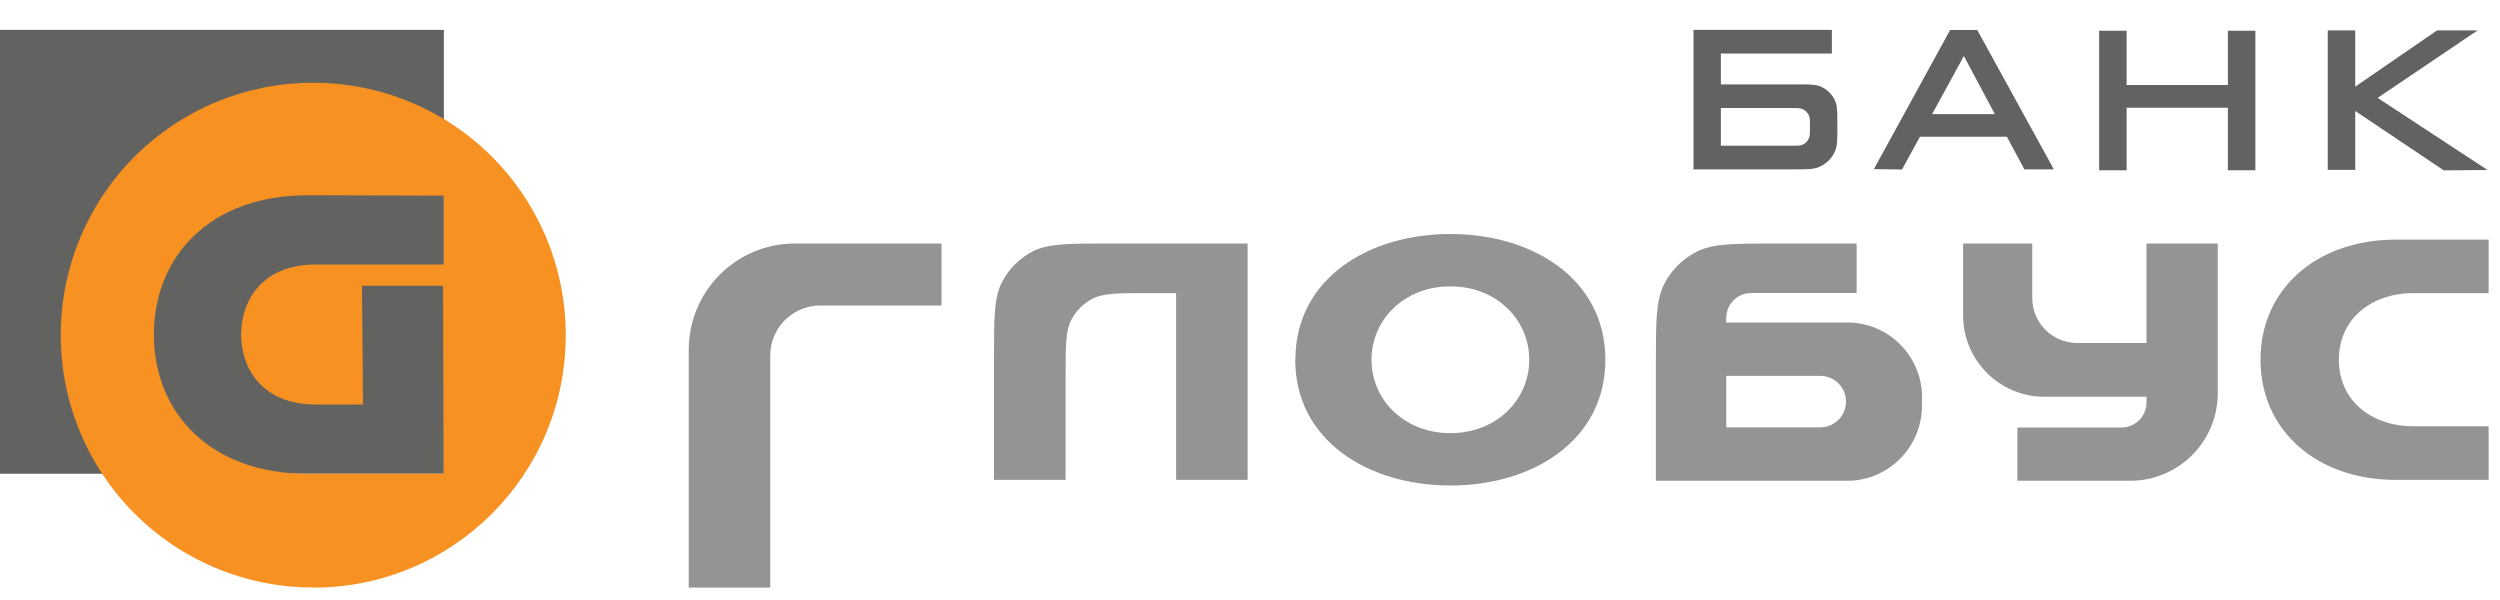
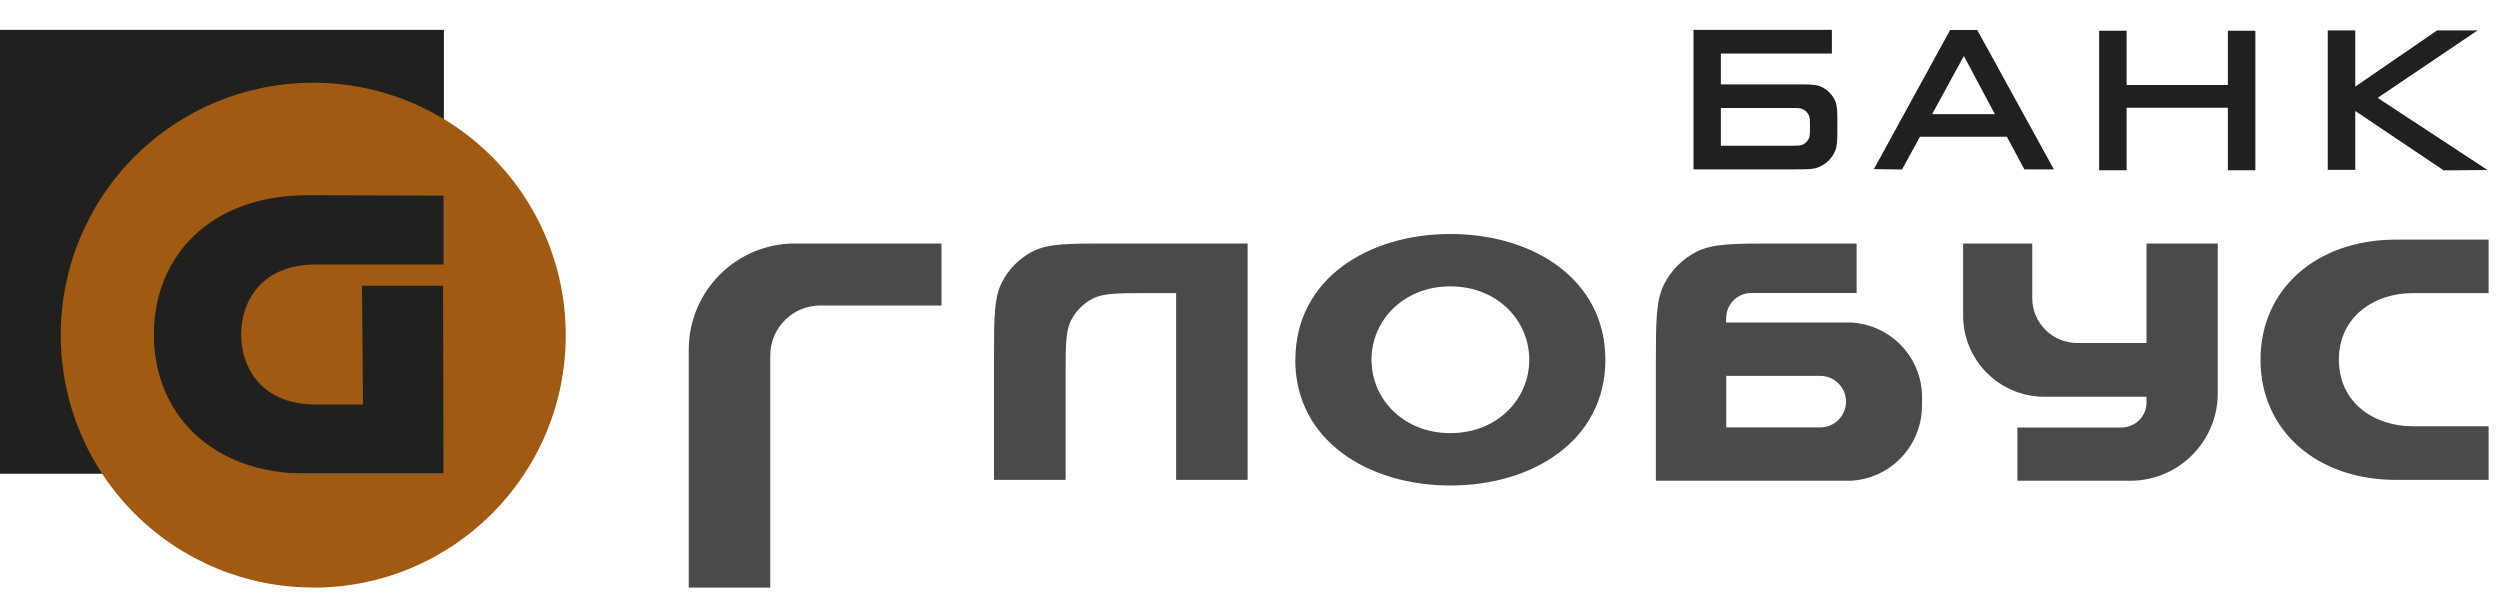
<svg xmlns="http://www.w3.org/2000/svg" fill="none" viewBox="0 0 200 48">
-   <path fill="#949492" fill-rule="evenodd" d="M103.62 28.78c0 6.44 5.8 10.06 12.41 10.06 6.62 0 12.4-3.62 12.4-10.06s-5.78-10.06-12.4-10.06-12.4 3.62-12.4 10.06Zm12.41-5.87c-3.75 0-6.31 2.72-6.31 5.87s2.56 5.87 6.31 5.87c3.75 0 6.31-2.72 6.31-5.87s-2.56-5.87-6.31-5.87Z" clip-rule="evenodd" />
-   <path fill="#949492" d="M199.09 38.4v-4.3H193c-3.04 0-5.89-1.86-5.89-5.32s2.85-5.33 5.89-5.33h6.09v-4.28h-7.42c-6.34 0-10.83 3.95-10.83 9.61 0 5.66 4.5 9.61 10.83 9.61h7.42ZM55.1 27.98c0-4.7 3.8-8.5 8.5-8.5h11.72v4.96h-9.7a4 4 0 0 0-4 4v18.57H55.1V27.98Zm25.07-5.43c-.65 1.23-.65 2.86-.65 6.1v9.74h5.73v-8.5c0-2.28 0-3.42.45-4.29a4 4 0 0 1 1.7-1.7c.87-.45 2.01-.45 4.29-.45h2.4v14.94h5.72V19.48H88.7c-3.25 0-4.87 0-6.1.64a5.7 5.7 0 0 0-2.43 2.43Zm76.88-3.07h5.53v4.36a3.6 3.6 0 0 0 3.6 3.6h5.54v-7.96h5.7v11.98a7 7 0 0 1-7 7h-9.03V34.2h8.33a2 2 0 0 0 2-2v-.46h-8.17a6.5 6.5 0 0 1-6.5-6.5v-5.75Z" />
-   <path fill="#949492" fill-rule="evenodd" d="M137.7 38.46h-5.23v-9.32c0-3.42 0-5.13.67-6.43a6 6 0 0 1 2.56-2.56c1.3-.67 3.01-.67 6.43-.67h6.4v3.96h-8.08a5 5 0 0 0-.63.02 2 2 0 0 0-1.7 1.7c-.03.14-.03.3-.03.64h9.93a6 6 0 0 1 5.74 6.33l-.01.6a6 6 0 0 1-5.73 5.73h-10.33Zm.4-8.4v4.13h7.52a2.06 2.06 0 0 0 0-4.12h-7.53Z" clip-rule="evenodd" />
-   <path fill="#626260" d="M0 2.39h35.51V37.9H0z" />
-   <path fill="#F79122" fill-rule="evenodd" d="M25.06 47.01c11.17 0 20.2-9.02 20.2-20.2a20.18 20.18 0 0 0-20.2-20.19 20.17 20.17 0 0 0-20.2 20.2A20.18 20.18 0 0 0 25.07 47Zm.2-14.65h3.78l-.08-9.5h6.49l.05 15.04H24.6c-7.83 0-12.29-4.93-12.29-11.14 0-6.21 4.46-11.14 12.29-11.14l10.91.03v5.51H25.25c-4.28 0-5.96 2.9-5.96 5.6 0 2.7 1.68 5.6 5.96 5.6Z" clip-rule="evenodd" />
-   <path fill="#626260" fill-rule="evenodd" d="M135.48 2.39h11.07v1.89h-8.88v2.47h6.07c.98 0 1.47 0 1.86.15a2.2 2.2 0 0 1 1.24 1.24c.15.4.15.88.15 1.86 0 1.07 0 1.6-.16 2.03a2.4 2.4 0 0 1-1.36 1.35c-.42.17-.96.17-2.02.17h-7.97V2.39Zm7.81 6.25c.48 0 .72 0 .9.08.24.1.43.3.53.53.08.19.08.42.08.9 0 .48 0 .71-.08.9a1 1 0 0 1-.53.53c-.18.08-.42.08-.9.08h-5.62V8.64h5.62Z" clip-rule="evenodd" />
-   <path fill="#626260" d="M180.43 2.46v11.16h-2.2v-5h-8.1v5h-2.2V2.46h2.2V6.8h8.1V2.46h2.2Zm7.99 6.41v4.72h-2.2V2.43h2.2v4.5l6.55-4.5h3.24l-8 5.4L199 13.6l-3.5.03-7.08-4.75Z" />
-   <path fill="#626260" fill-rule="evenodd" d="M153.59 10.94h6.96l1.4 2.61h2.36L158.18 2.4h-2.17l-6.1 11.13 2.25.03 1.43-2.61Zm6-1.81h-5.02l2.54-4.65 2.48 4.65Z" clip-rule="evenodd" />
+   <path fill="#4A4A49" fill-rule="evenodd" d="M103.62 28.78c0 6.44 5.8 10.06 12.41 10.06 6.62 0 12.4-3.62 12.4-10.06s-5.78-10.06-12.4-10.06-12.4 3.62-12.4 10.06Zm12.41-5.87c-3.75 0-6.31 2.72-6.31 5.87s2.56 5.87 6.31 5.87c3.75 0 6.31-2.72 6.31-5.87s-2.56-5.87-6.31-5.87Z" clip-rule="evenodd" />
+   <path fill="#4A4A49" d="M199.09 38.4v-4.3H193c-3.04 0-5.89-1.86-5.89-5.32s2.85-5.33 5.89-5.33h6.09v-4.28h-7.42c-6.34 0-10.83 3.95-10.83 9.61 0 5.66 4.5 9.61 10.83 9.61h7.42ZM55.1 27.98c0-4.7 3.8-8.5 8.5-8.5h11.72v4.96h-9.7a4 4 0 0 0-4 4v18.57H55.1V27.98Zm25.07-5.43c-.65 1.23-.65 2.86-.65 6.1v9.74h5.73v-8.5c0-2.28 0-3.42.45-4.29a4 4 0 0 1 1.7-1.7c.87-.45 2.01-.45 4.29-.45h2.4v14.94h5.72V19.48H88.7c-3.25 0-4.87 0-6.1.64a5.7 5.7 0 0 0-2.43 2.43Zm76.88-3.07h5.53v4.36a3.6 3.6 0 0 0 3.6 3.6h5.54v-7.96h5.7v11.98a7 7 0 0 1-7 7h-9.03V34.2h8.33a2 2 0 0 0 2-2v-.46h-8.17a6.5 6.5 0 0 1-6.5-6.5v-5.75Z" />
+   <path fill="#4A4A49" fill-rule="evenodd" d="M137.7 38.46h-5.23v-9.32c0-3.42 0-5.13.67-6.43a6 6 0 0 1 2.56-2.56c1.3-.67 3.01-.67 6.43-.67h6.4v3.96h-8.08a5 5 0 0 0-.63.02 2 2 0 0 0-1.7 1.7c-.03.14-.03.3-.03.64h9.93a6 6 0 0 1 5.74 6.33l-.01.6a6 6 0 0 1-5.73 5.73h-10.33Zm.4-8.4v4.13h7.52a2.06 2.06 0 0 0 0-4.12h-7.53Z" clip-rule="evenodd" />
+   <path fill="#20201F" d="M0 2.39h35.51V37.9H0z" />
+   <path fill="#A05A12" fill-rule="evenodd" d="M25.06 47.01c11.17 0 20.2-9.02 20.2-20.2a20.18 20.18 0 0 0-20.2-20.19 20.17 20.17 0 0 0-20.2 20.2A20.18 20.18 0 0 0 25.07 47Zm.2-14.65h3.78l-.08-9.5h6.49l.05 15.04H24.6c-7.83 0-12.29-4.93-12.29-11.14 0-6.21 4.46-11.14 12.29-11.14l10.91.03v5.51H25.25c-4.28 0-5.96 2.9-5.96 5.6 0 2.7 1.68 5.6 5.96 5.6Z" clip-rule="evenodd" />
+   <path fill="#20201F" fill-rule="evenodd" d="M135.48 2.39h11.07v1.89h-8.88v2.47h6.07c.98 0 1.47 0 1.86.15a2.2 2.2 0 0 1 1.24 1.24c.15.4.15.88.15 1.86 0 1.07 0 1.6-.16 2.03a2.4 2.4 0 0 1-1.36 1.35c-.42.17-.96.17-2.02.17h-7.97V2.39Zm7.81 6.25c.48 0 .72 0 .9.08.24.1.43.3.53.53.08.19.08.42.08.9 0 .48 0 .71-.08.9a1 1 0 0 1-.53.53c-.18.08-.42.08-.9.08h-5.62V8.64h5.62Z" clip-rule="evenodd" />
+   <path fill="#20201F" d="M180.43 2.46v11.16h-2.2v-5h-8.1v5h-2.2V2.46h2.2V6.8h8.1V2.46h2.2Zm7.99 6.41v4.72h-2.2V2.43h2.2v4.5l6.55-4.5h3.24l-8 5.4L199 13.6l-3.5.03-7.08-4.75Z" />
+   <path fill="#20201F" fill-rule="evenodd" d="M153.59 10.94h6.96l1.4 2.61h2.36L158.18 2.4h-2.17l-6.1 11.13 2.25.03 1.43-2.61Zm6-1.81h-5.02l2.54-4.65 2.48 4.65Z" clip-rule="evenodd" />
</svg>
